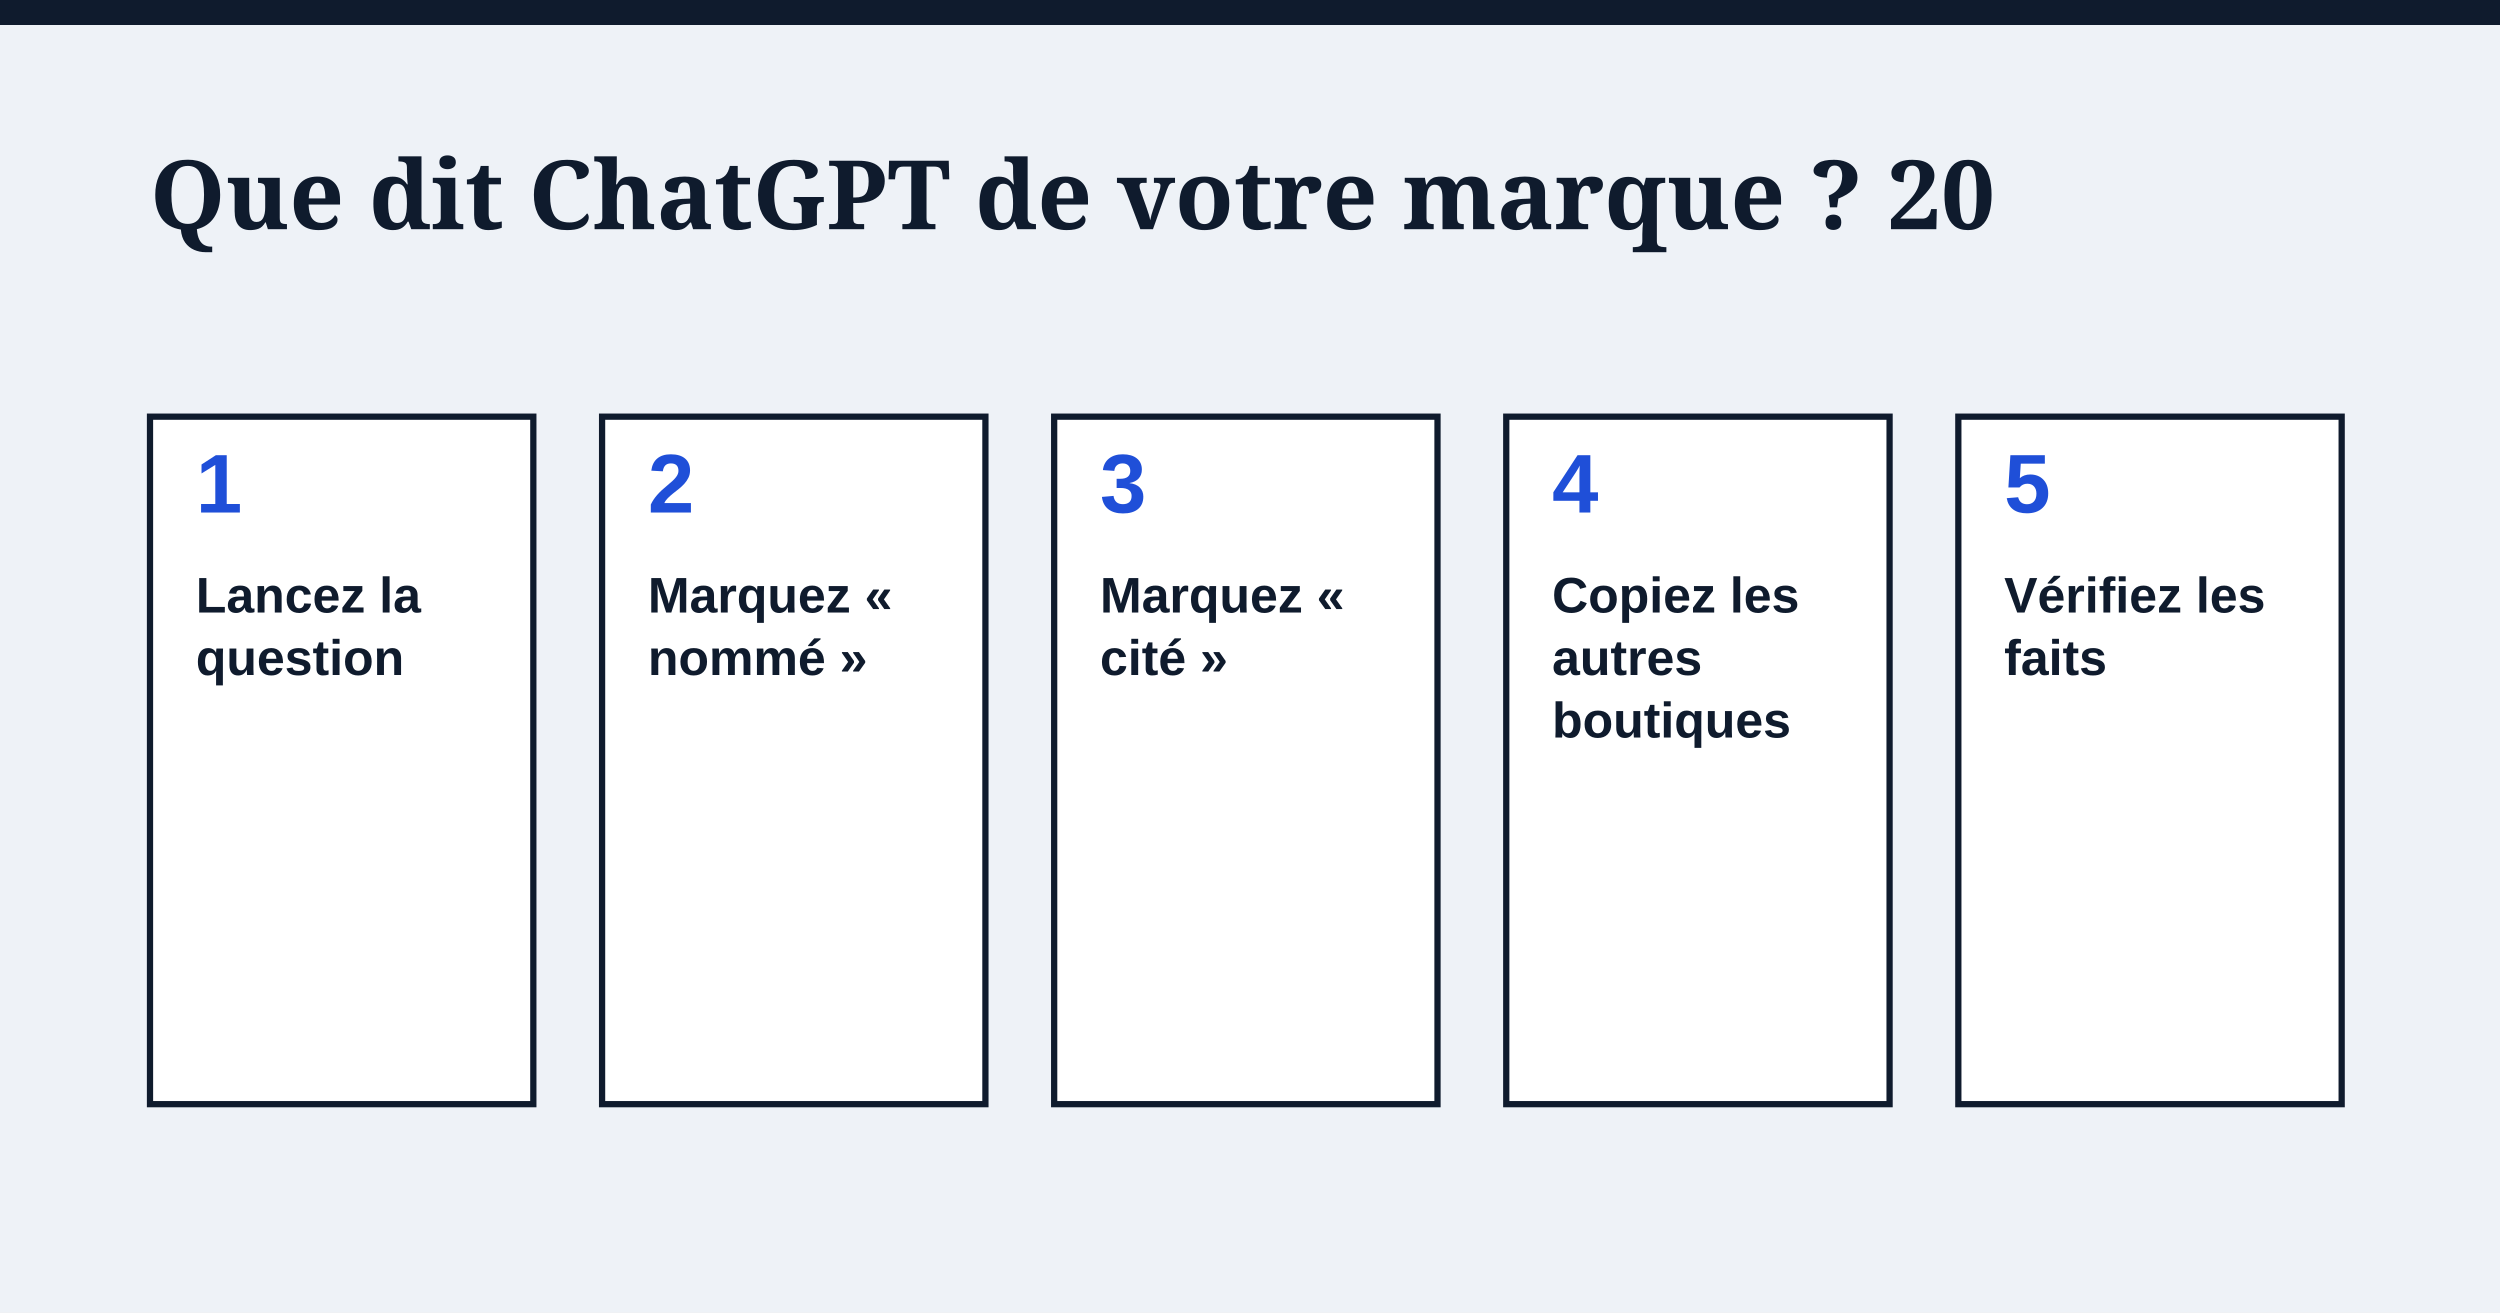
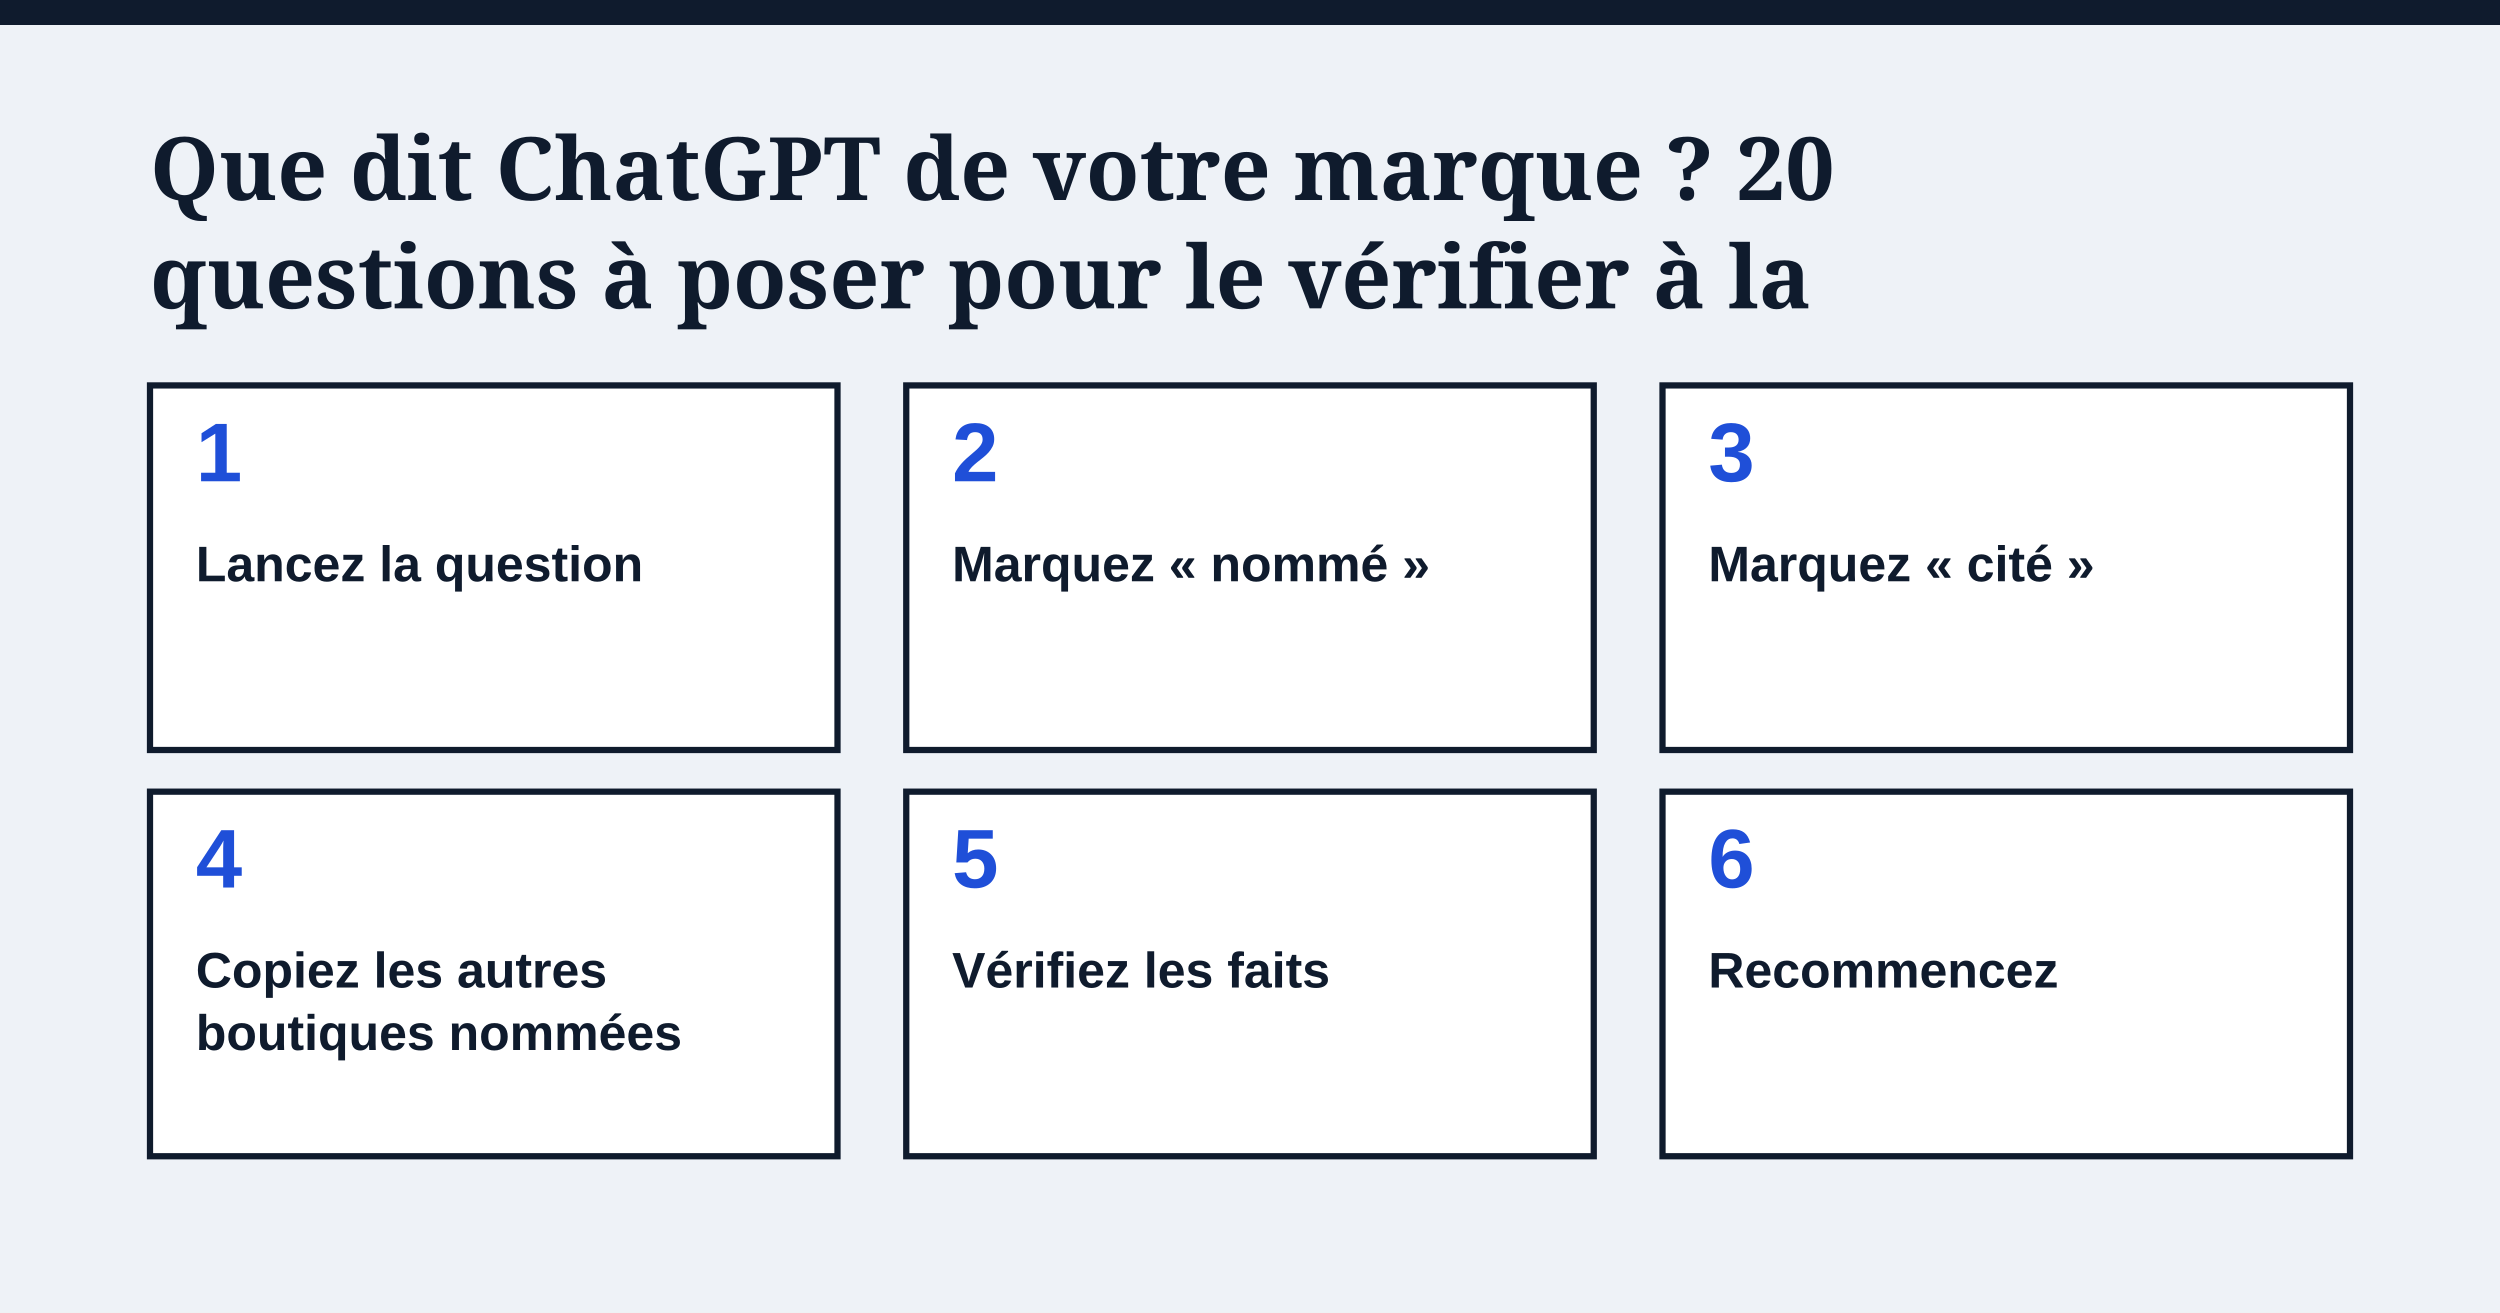
<svg xmlns="http://www.w3.org/2000/svg" viewBox="0 0 1200 630" width="1200" height="630" role="img" aria-labelledby="t d">
  <rect width="1200" height="630" fill="#EEF2F7" />
  <rect width="1200" height="12" fill="#0F1B2D" />
-   <text x="72" y="110" font-family="Georgia,serif" font-size="46" font-weight="600" fill="#0F1B2D">Que dit ChatGPT de votre marque ? 20</text>
+   <text x="72" y="96" font-family="Georgia,serif" font-size="42" font-weight="600" fill="#0F1B2D">Que dit ChatGPT de votre marque ? 20</text>
+   <text x="72" y="148" font-family="Georgia,serif" font-size="42" font-weight="600" fill="#0F1B2D">questions à poser pour le vérifier à la</text>
  <g font-family="system-ui,Arial,sans-serif" fill="#0F1B2D">
-     <rect x="72" y="200" width="184" height="330" fill="#fff" stroke="#0F1B2D" stroke-width="3" />
-     <text x="94" y="246" font-size="40" font-weight="600" fill="#1F4FD8">1</text>
-     <text x="94" y="294" font-size="24" font-weight="600">Lancez la</text>
-     <text x="94" y="324" font-size="24" font-weight="600">question</text>
-     <rect x="289" y="200" width="184" height="330" fill="#fff" stroke="#0F1B2D" stroke-width="3" />
-     <text x="311" y="246" font-size="40" font-weight="600" fill="#1F4FD8">2</text>
-     <text x="311" y="294" font-size="24" font-weight="600">Marquez «</text>
-     <text x="311" y="324" font-size="24" font-weight="600">nommé »</text>
-     <rect x="506" y="200" width="184" height="330" fill="#fff" stroke="#0F1B2D" stroke-width="3" />
-     <text x="528" y="246" font-size="40" font-weight="600" fill="#1F4FD8">3</text>
-     <text x="528" y="294" font-size="24" font-weight="600">Marquez «</text>
-     <text x="528" y="324" font-size="24" font-weight="600">cité »</text>
-     <rect x="723" y="200" width="184" height="330" fill="#fff" stroke="#0F1B2D" stroke-width="3" />
-     <text x="745" y="246" font-size="40" font-weight="600" fill="#1F4FD8">4</text>
-     <text x="745" y="294" font-size="24" font-weight="600">Copiez les</text>
-     <text x="745" y="324" font-size="24" font-weight="600">autres</text>
-     <text x="745" y="354" font-size="24" font-weight="600">boutiques</text>
-     <rect x="940" y="200" width="184" height="330" fill="#fff" stroke="#0F1B2D" stroke-width="3" />
-     <text x="962" y="246" font-size="40" font-weight="600" fill="#1F4FD8">5</text>
-     <text x="962" y="294" font-size="24" font-weight="600">Vérifiez les</text>
-     <text x="962" y="324" font-size="24" font-weight="600">faits</text>
+     <rect x="72" y="185" width="330" height="175" fill="#fff" stroke="#0F1B2D" stroke-width="3" />
+     <text x="94" y="231" font-size="40" font-weight="600" fill="#1F4FD8">1</text>
+     <text x="94" y="279" font-size="24" font-weight="600">Lancez la question</text>
+     <rect x="435" y="185" width="330" height="175" fill="#fff" stroke="#0F1B2D" stroke-width="3" />
+     <text x="457" y="231" font-size="40" font-weight="600" fill="#1F4FD8">2</text>
+     <text x="457" y="279" font-size="24" font-weight="600">Marquez « nommé »</text>
+     <rect x="798" y="185" width="330" height="175" fill="#fff" stroke="#0F1B2D" stroke-width="3" />
+     <text x="820" y="231" font-size="40" font-weight="600" fill="#1F4FD8">3</text>
+     <text x="820" y="279" font-size="24" font-weight="600">Marquez « cité »</text>
+     <rect x="72" y="380" width="330" height="175" fill="#fff" stroke="#0F1B2D" stroke-width="3" />
+     <text x="94" y="426" font-size="40" font-weight="600" fill="#1F4FD8">4</text>
+     <text x="94" y="474" font-size="24" font-weight="600">Copiez les autres</text>
+     <text x="94" y="504" font-size="24" font-weight="600">boutiques nommées</text>
+     <rect x="435" y="380" width="330" height="175" fill="#fff" stroke="#0F1B2D" stroke-width="3" />
+     <text x="457" y="426" font-size="40" font-weight="600" fill="#1F4FD8">5</text>
+     <text x="457" y="474" font-size="24" font-weight="600">Vérifiez les faits</text>
+     <rect x="798" y="380" width="330" height="175" fill="#fff" stroke="#0F1B2D" stroke-width="3" />
+     <text x="820" y="426" font-size="40" font-weight="600" fill="#1F4FD8">6</text>
+     <text x="820" y="474" font-size="24" font-weight="600">Recommencez</text>
  </g>
</svg>
